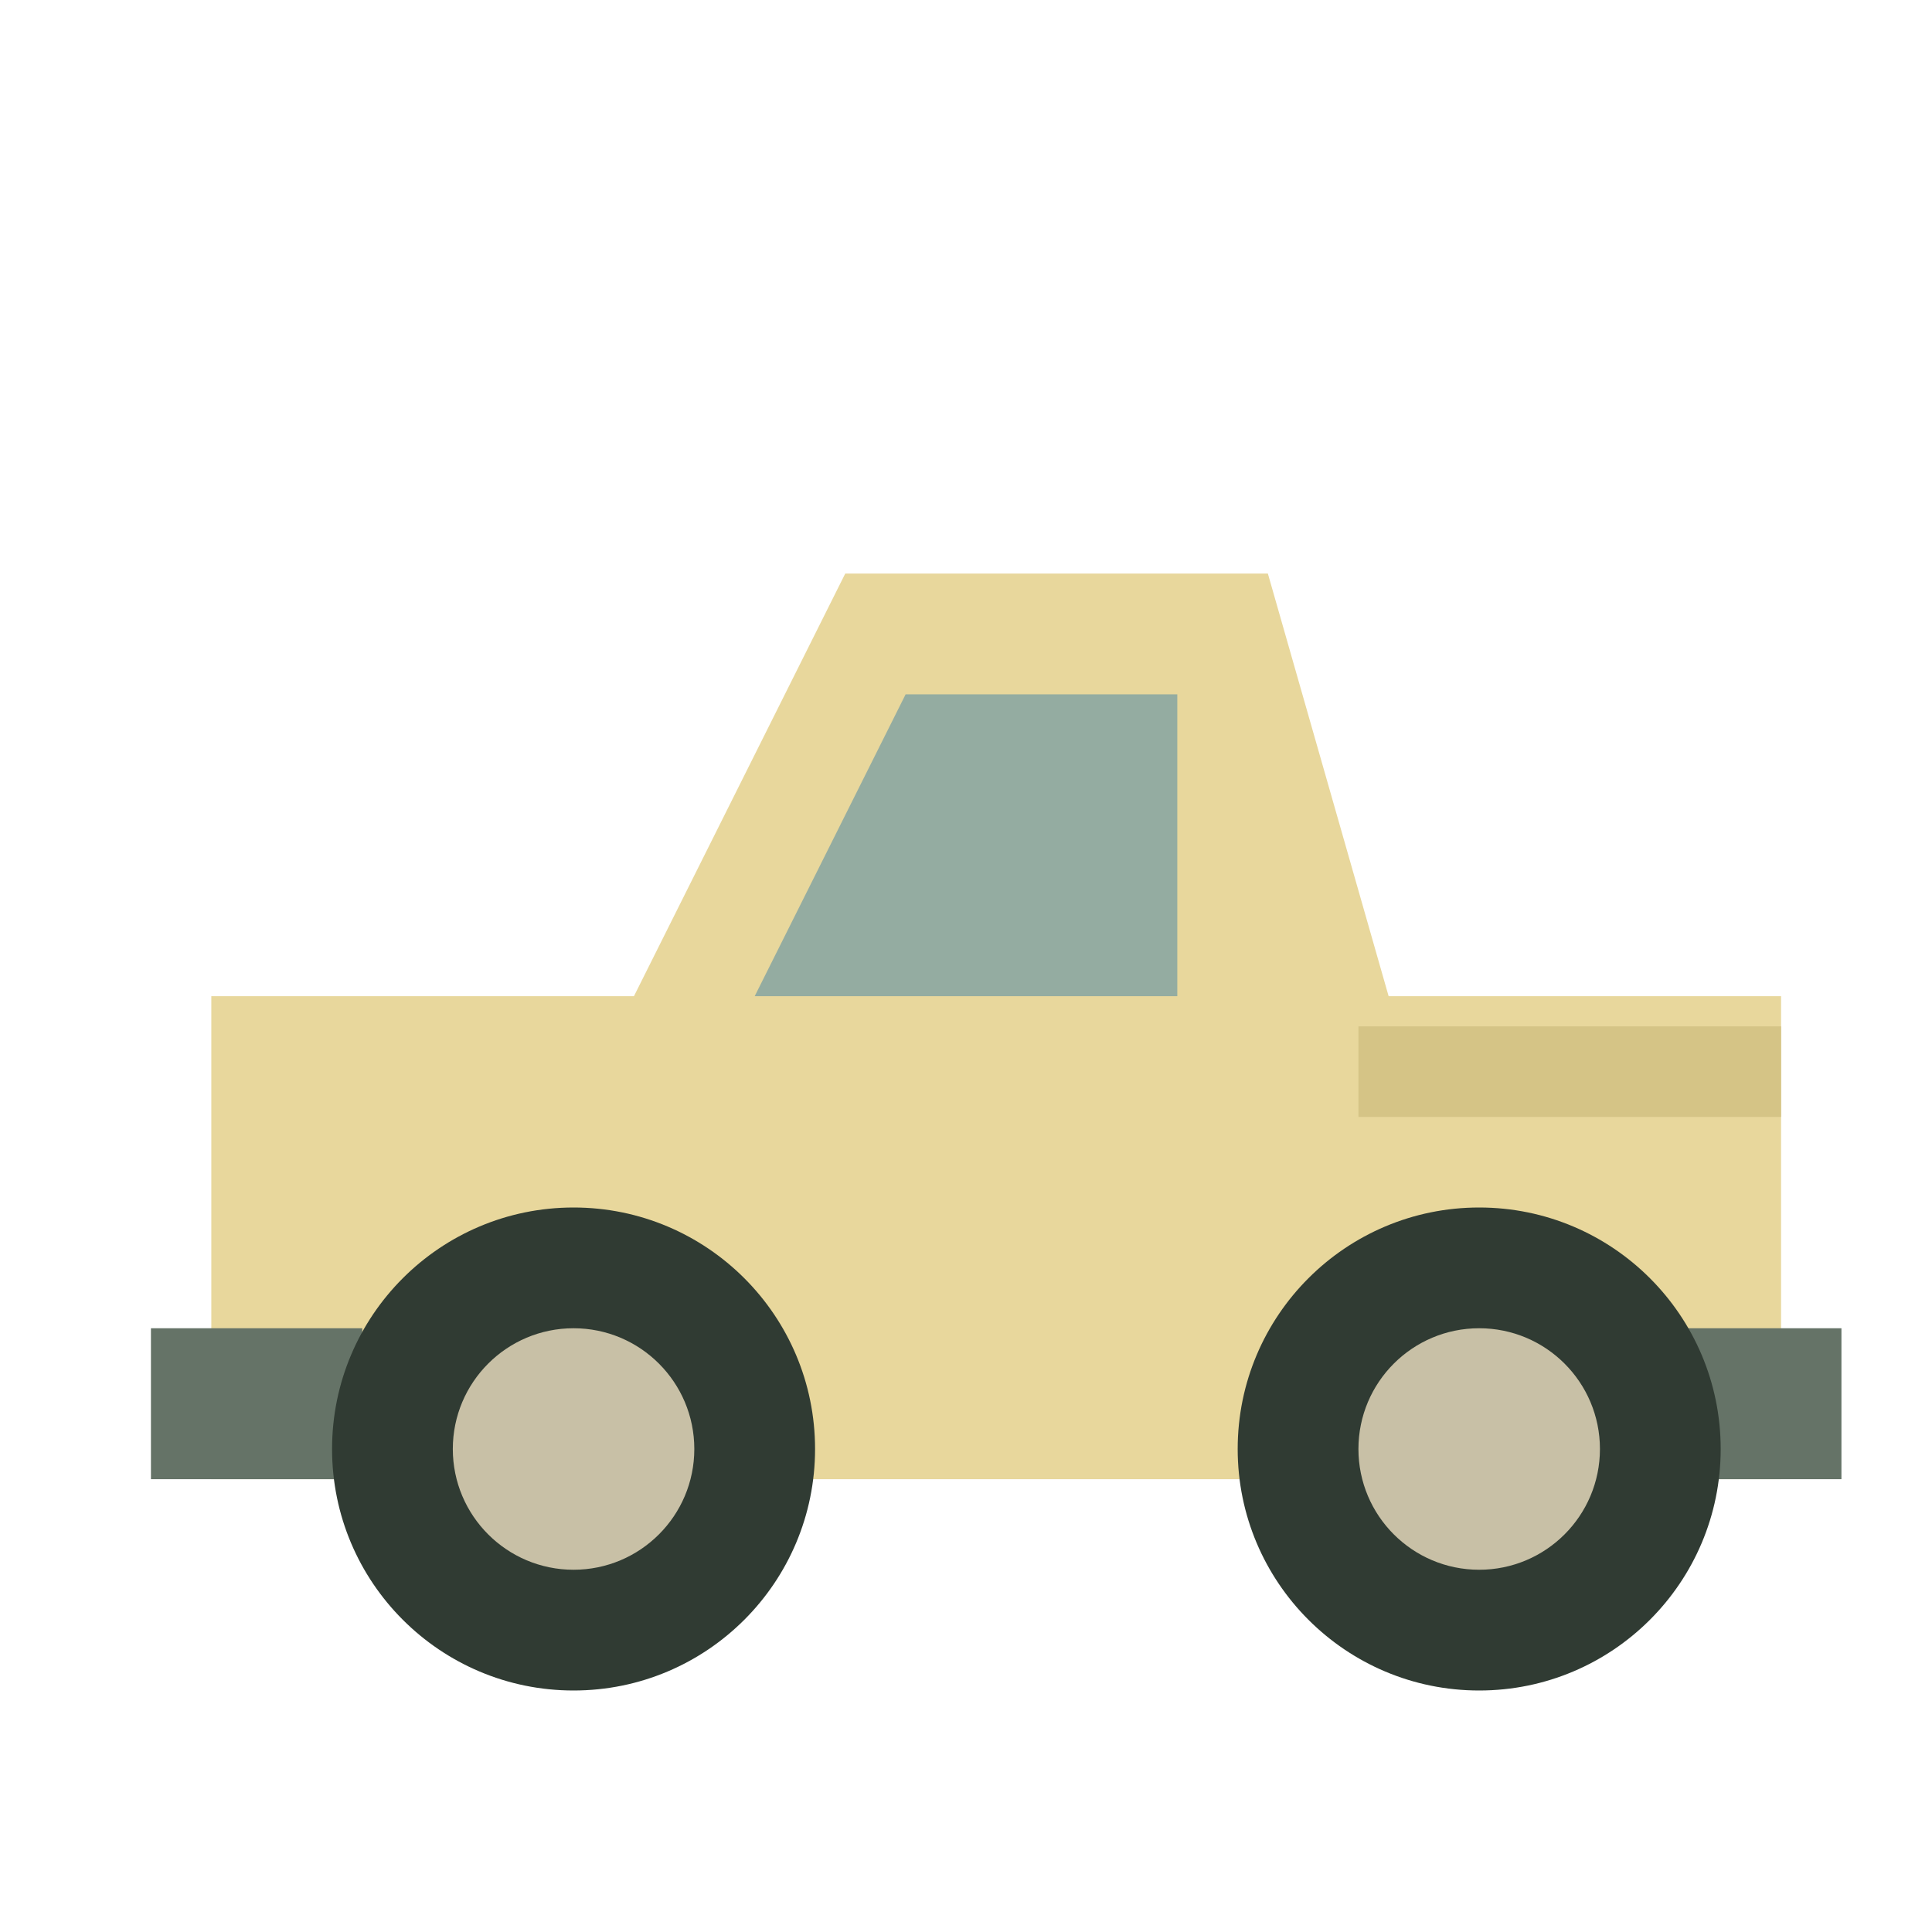
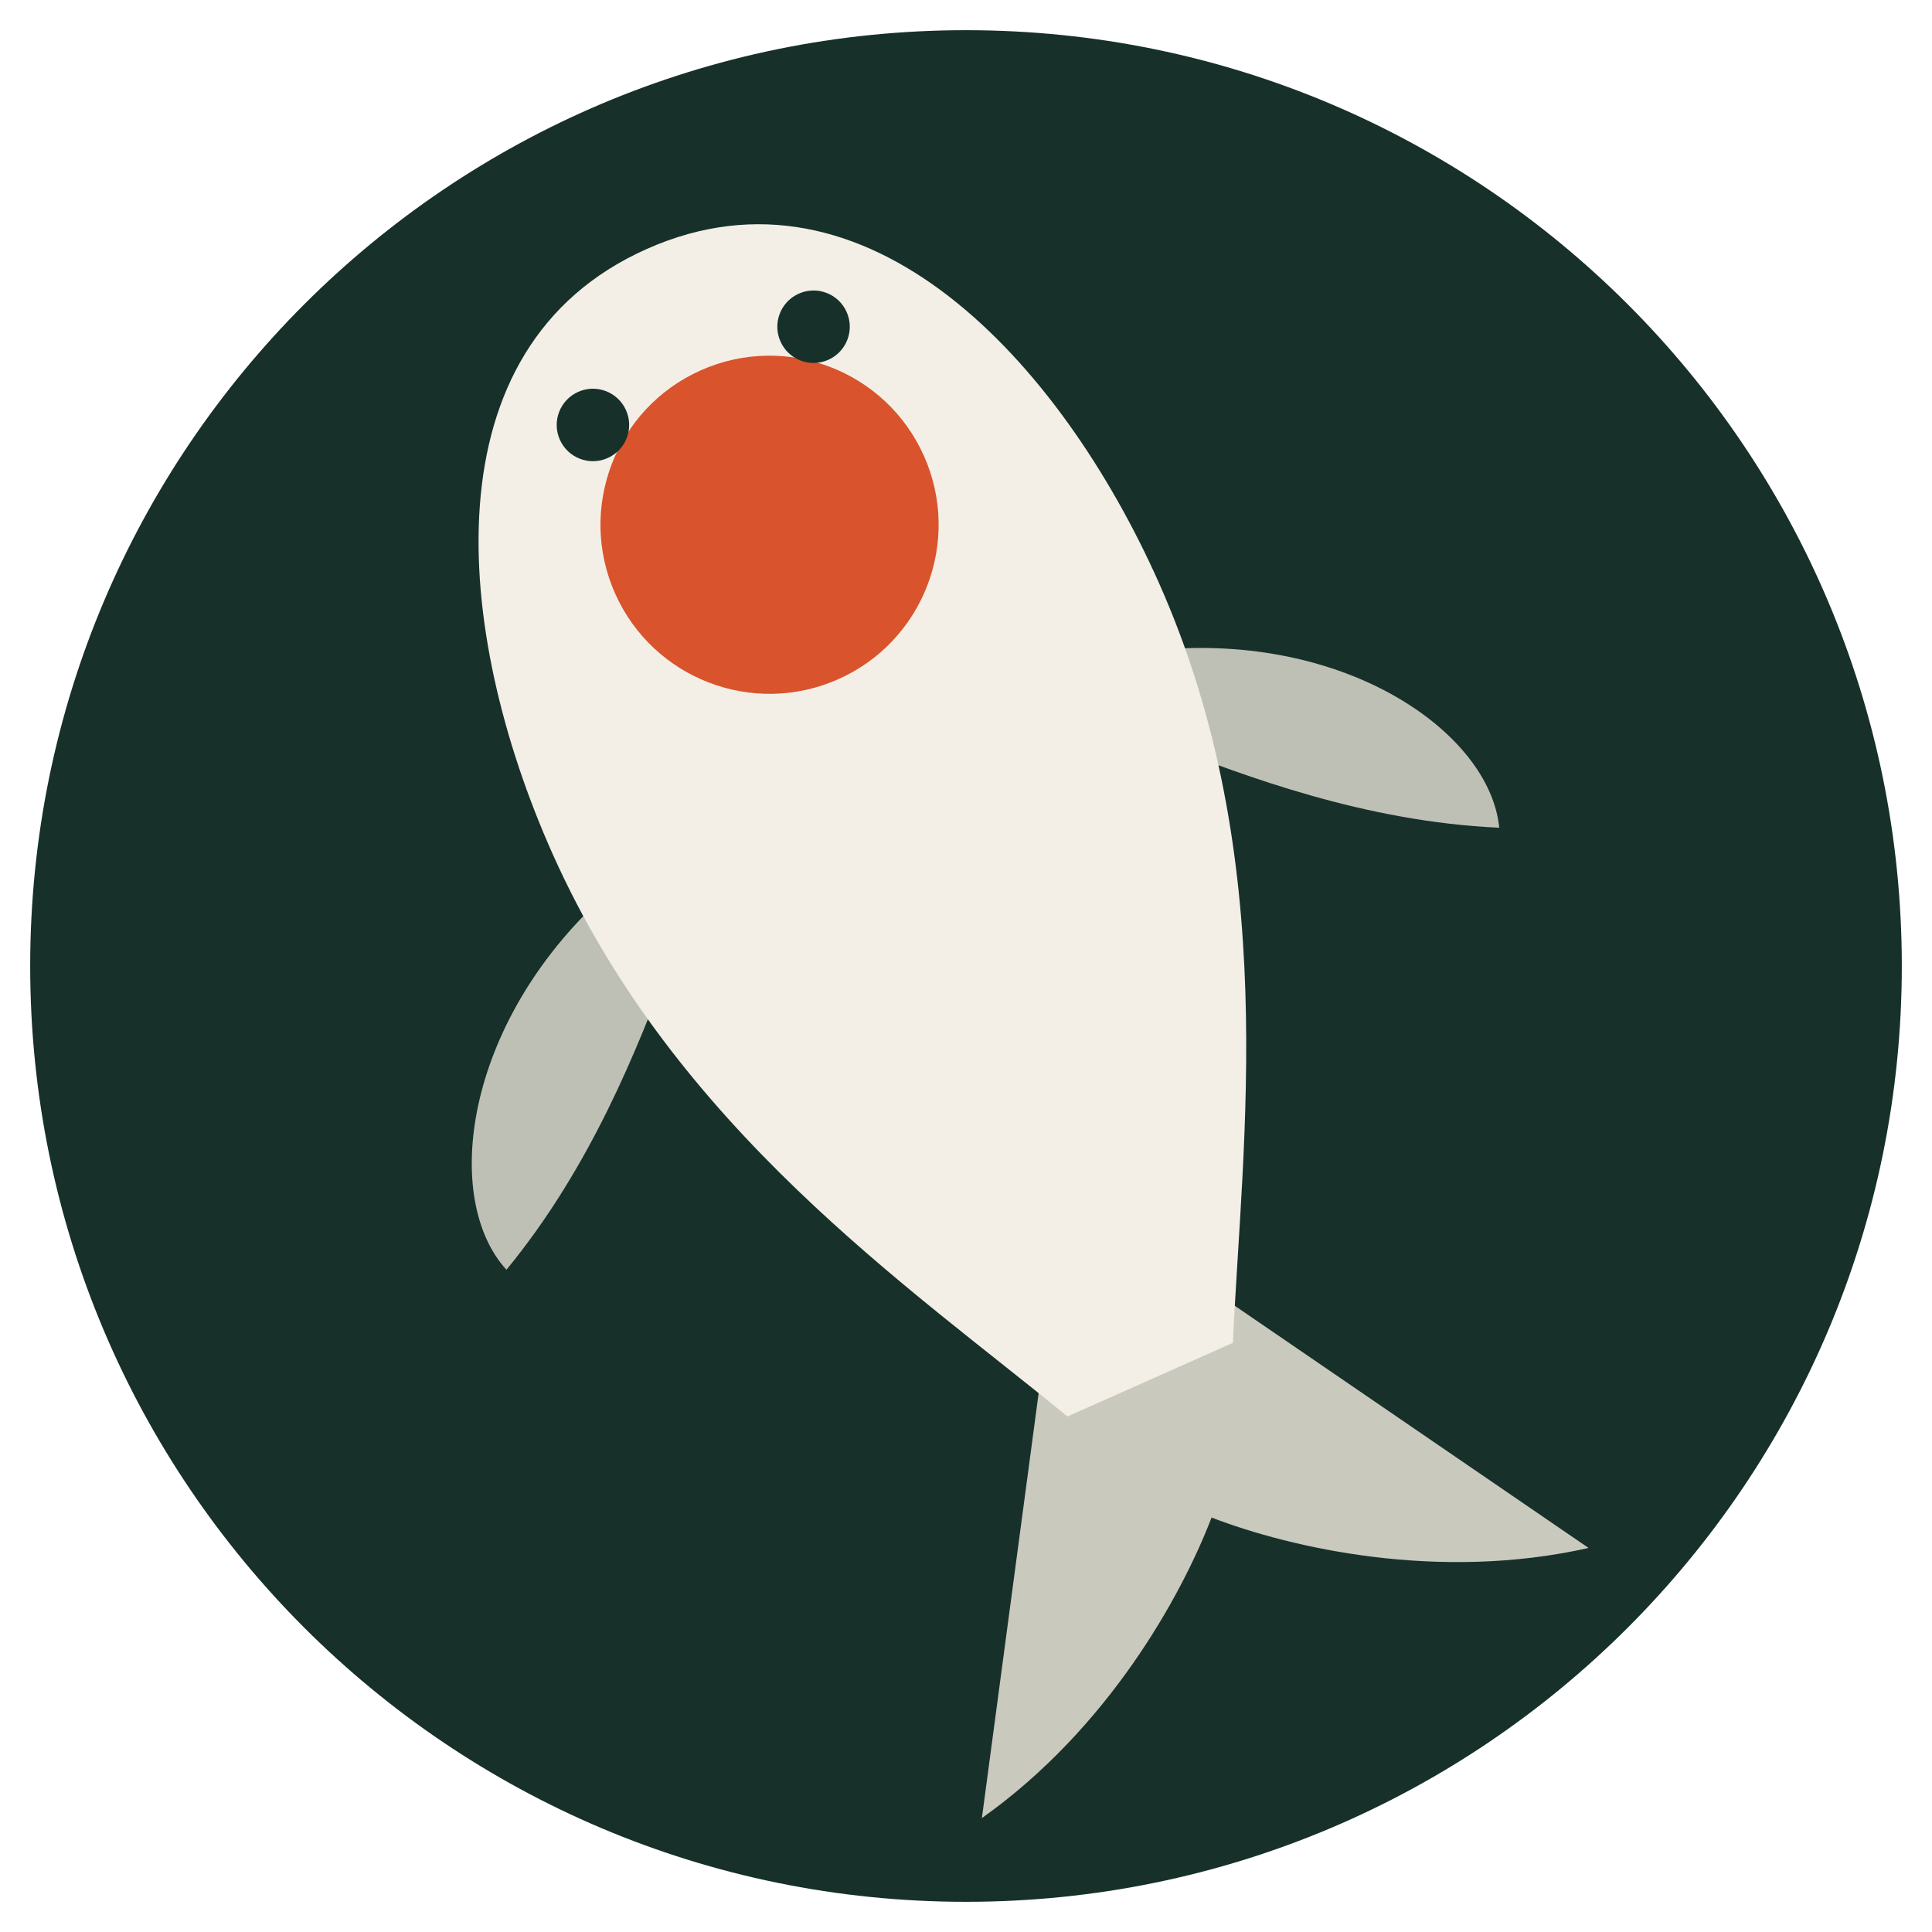
<svg xmlns="http://www.w3.org/2000/svg" viewBox="0 0 64 64">
-   <path fill="#e8d79c" d="M7 33h14l7-14h14l4 14h13v16H7z" />
-   <path fill="#94aca1" d="m30 23-5 10h14V23z" />
-   <path fill="#d5c486" d="M45 34h14v3H45z" />
-   <path fill="#657367" d="M5 44h7v5H5zm50 0h6v5h-6z" />
-   <circle cx="19" cy="48" r="8" fill="#303b33" />
-   <circle cx="49" cy="48" r="8" fill="#303b33" />
-   <circle cx="19" cy="48" r="4" fill="#c8c0a6" />
-   <circle cx="49" cy="48" r="4" fill="#c8c0a6" />
+   <circle cx="32" cy="32" r="31" fill="#17302a" />
+   <g transform="rotate(-24 32 32)">
+     <path fill="#e9e4d8" d="M22 25c-6 2-9 7-8 10 4-2 7-5 9-7zM42 25c6 2 9 7 8 10-4-2-7-5-9-7z" opacity=".8" />
+     <path fill="#e9e4d8" d="M29 45h6l8 13c-5-1-9-4-11-6-2 2-6 5-11 6z" opacity=".85" />
+     <path fill="#f3efe6" d="M32 6c8 0 11 9 11 17 0 10-5 18-8 24h-6c-3-6-8-14-8-24 0-8 3-17 11-17z" />
+     <circle cx="32" cy="16" r="5.6" fill="#d9532c" />
+     <circle cx="28" cy="10.6" r="1.2" fill="#17302a" />
+     <circle cx="36" cy="10.6" r="1.2" fill="#17302a" />
+   </g>
</svg>
